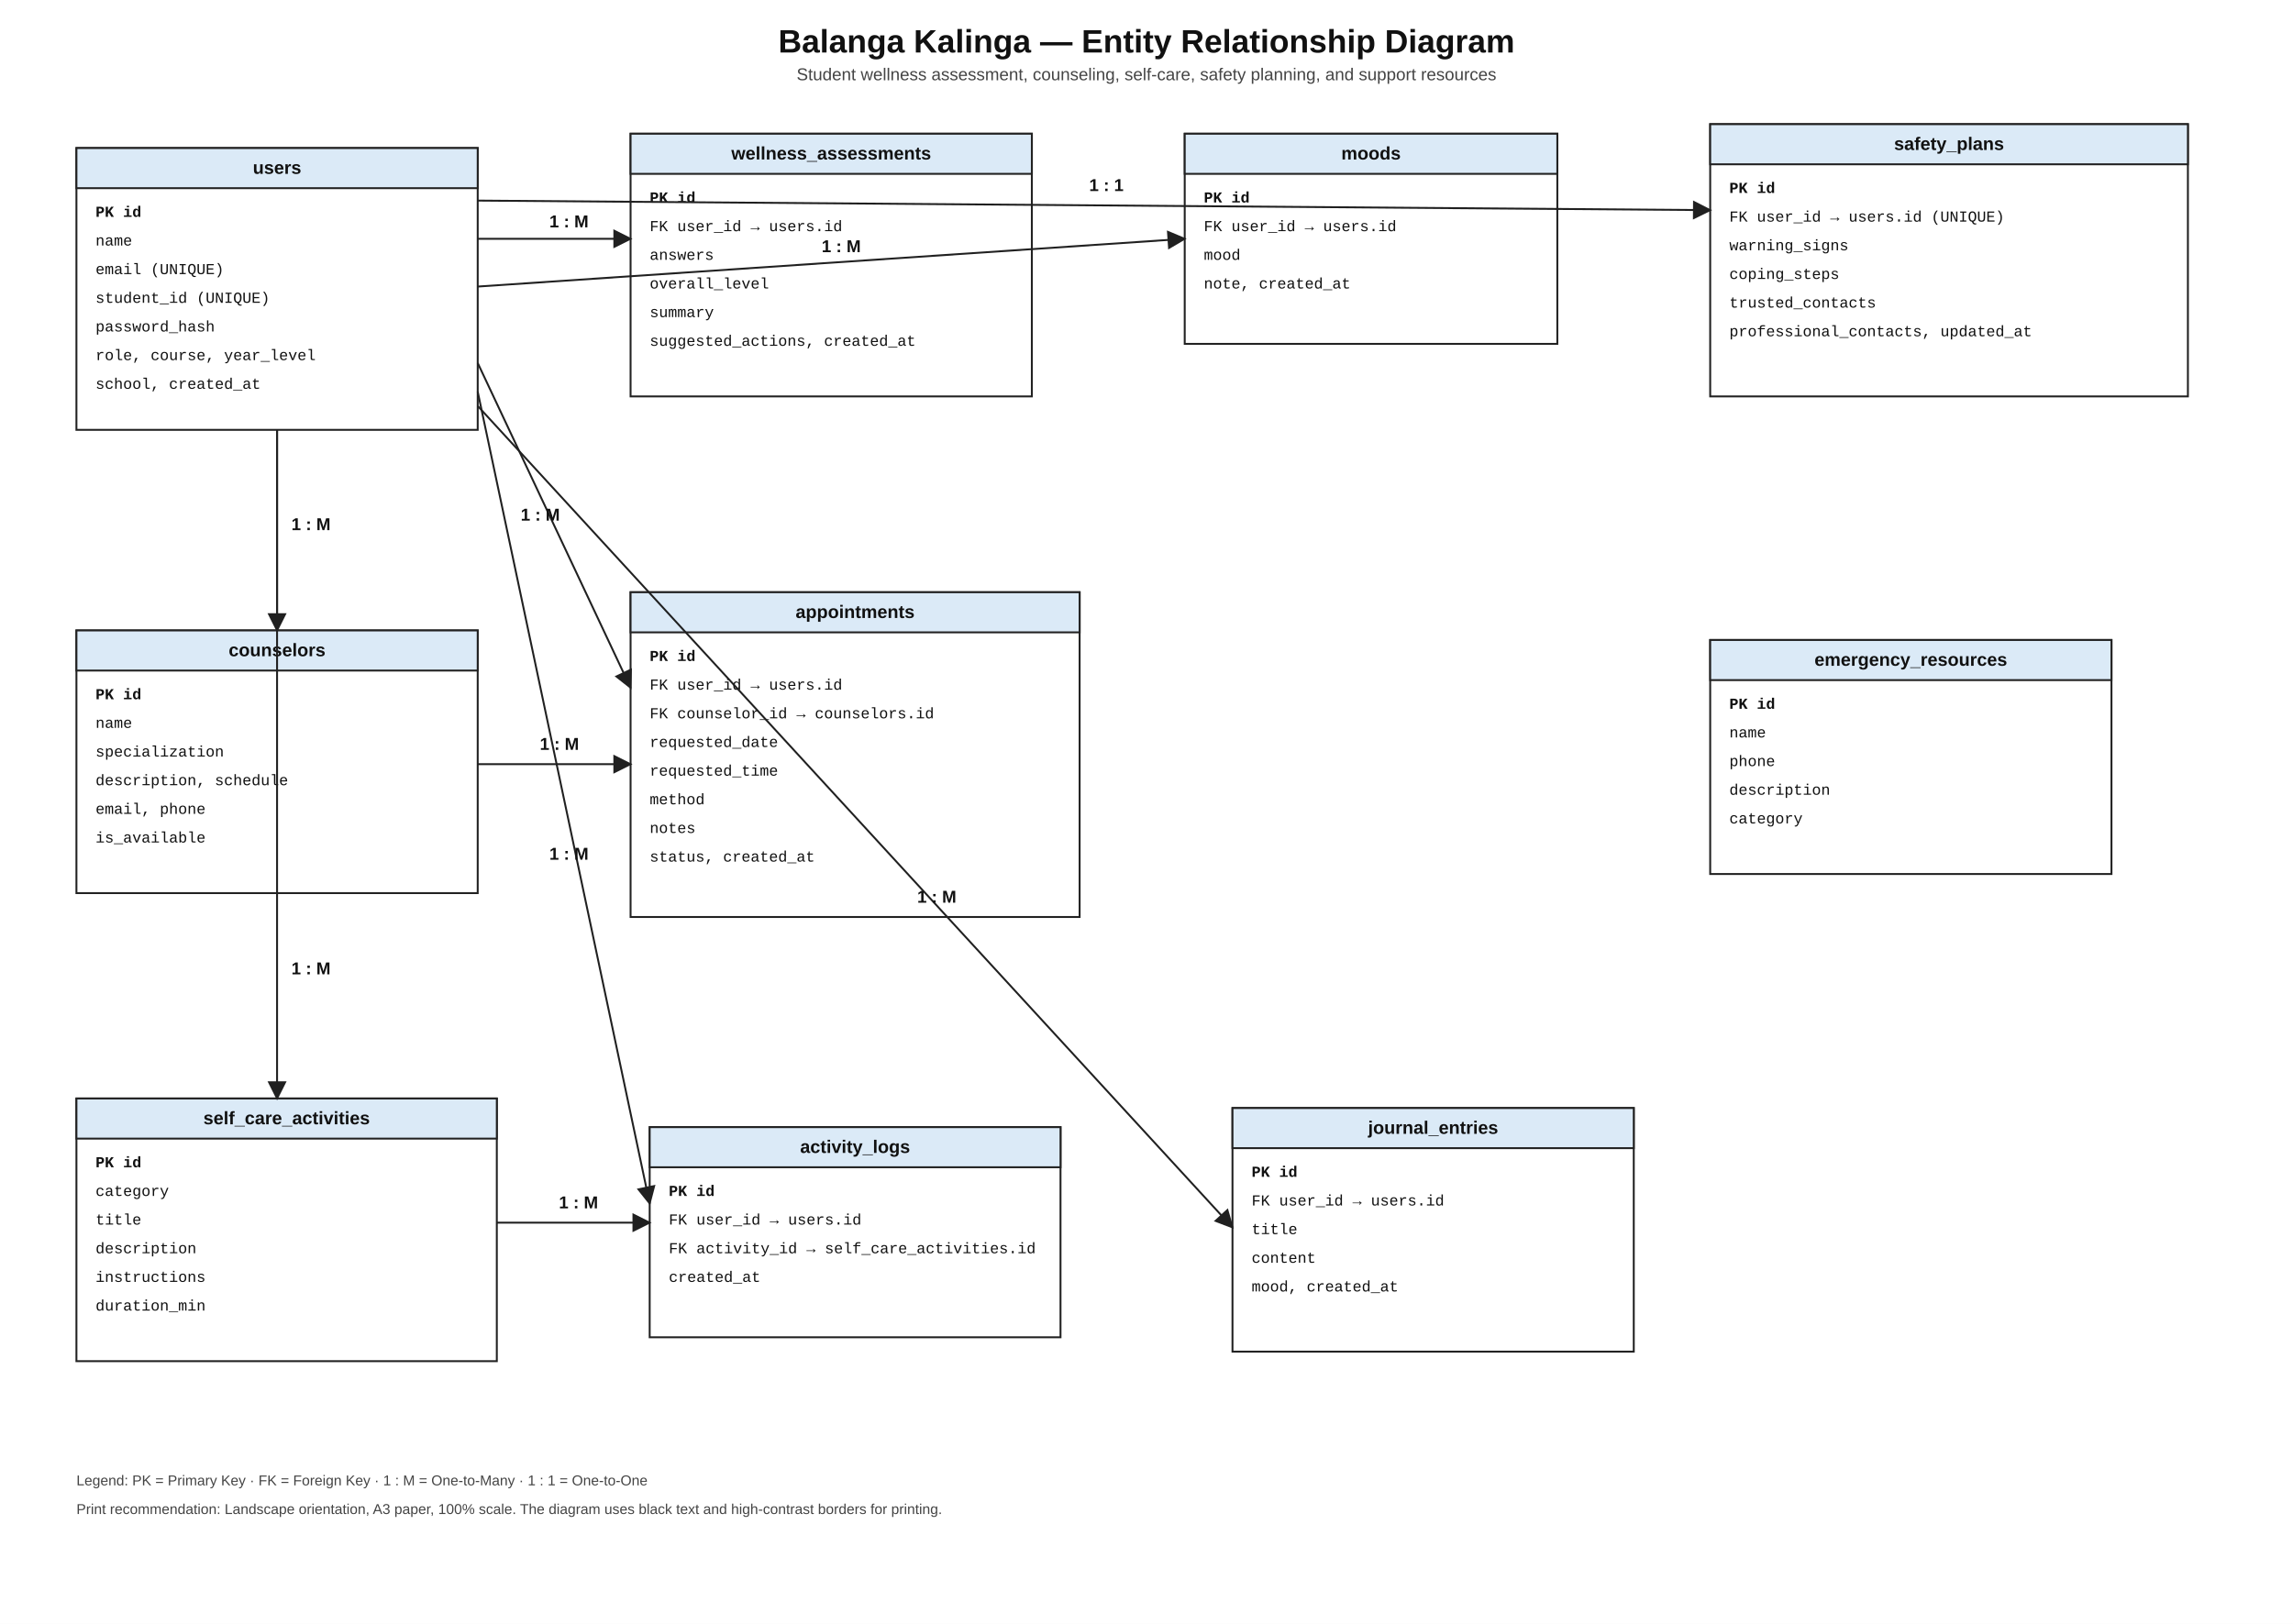
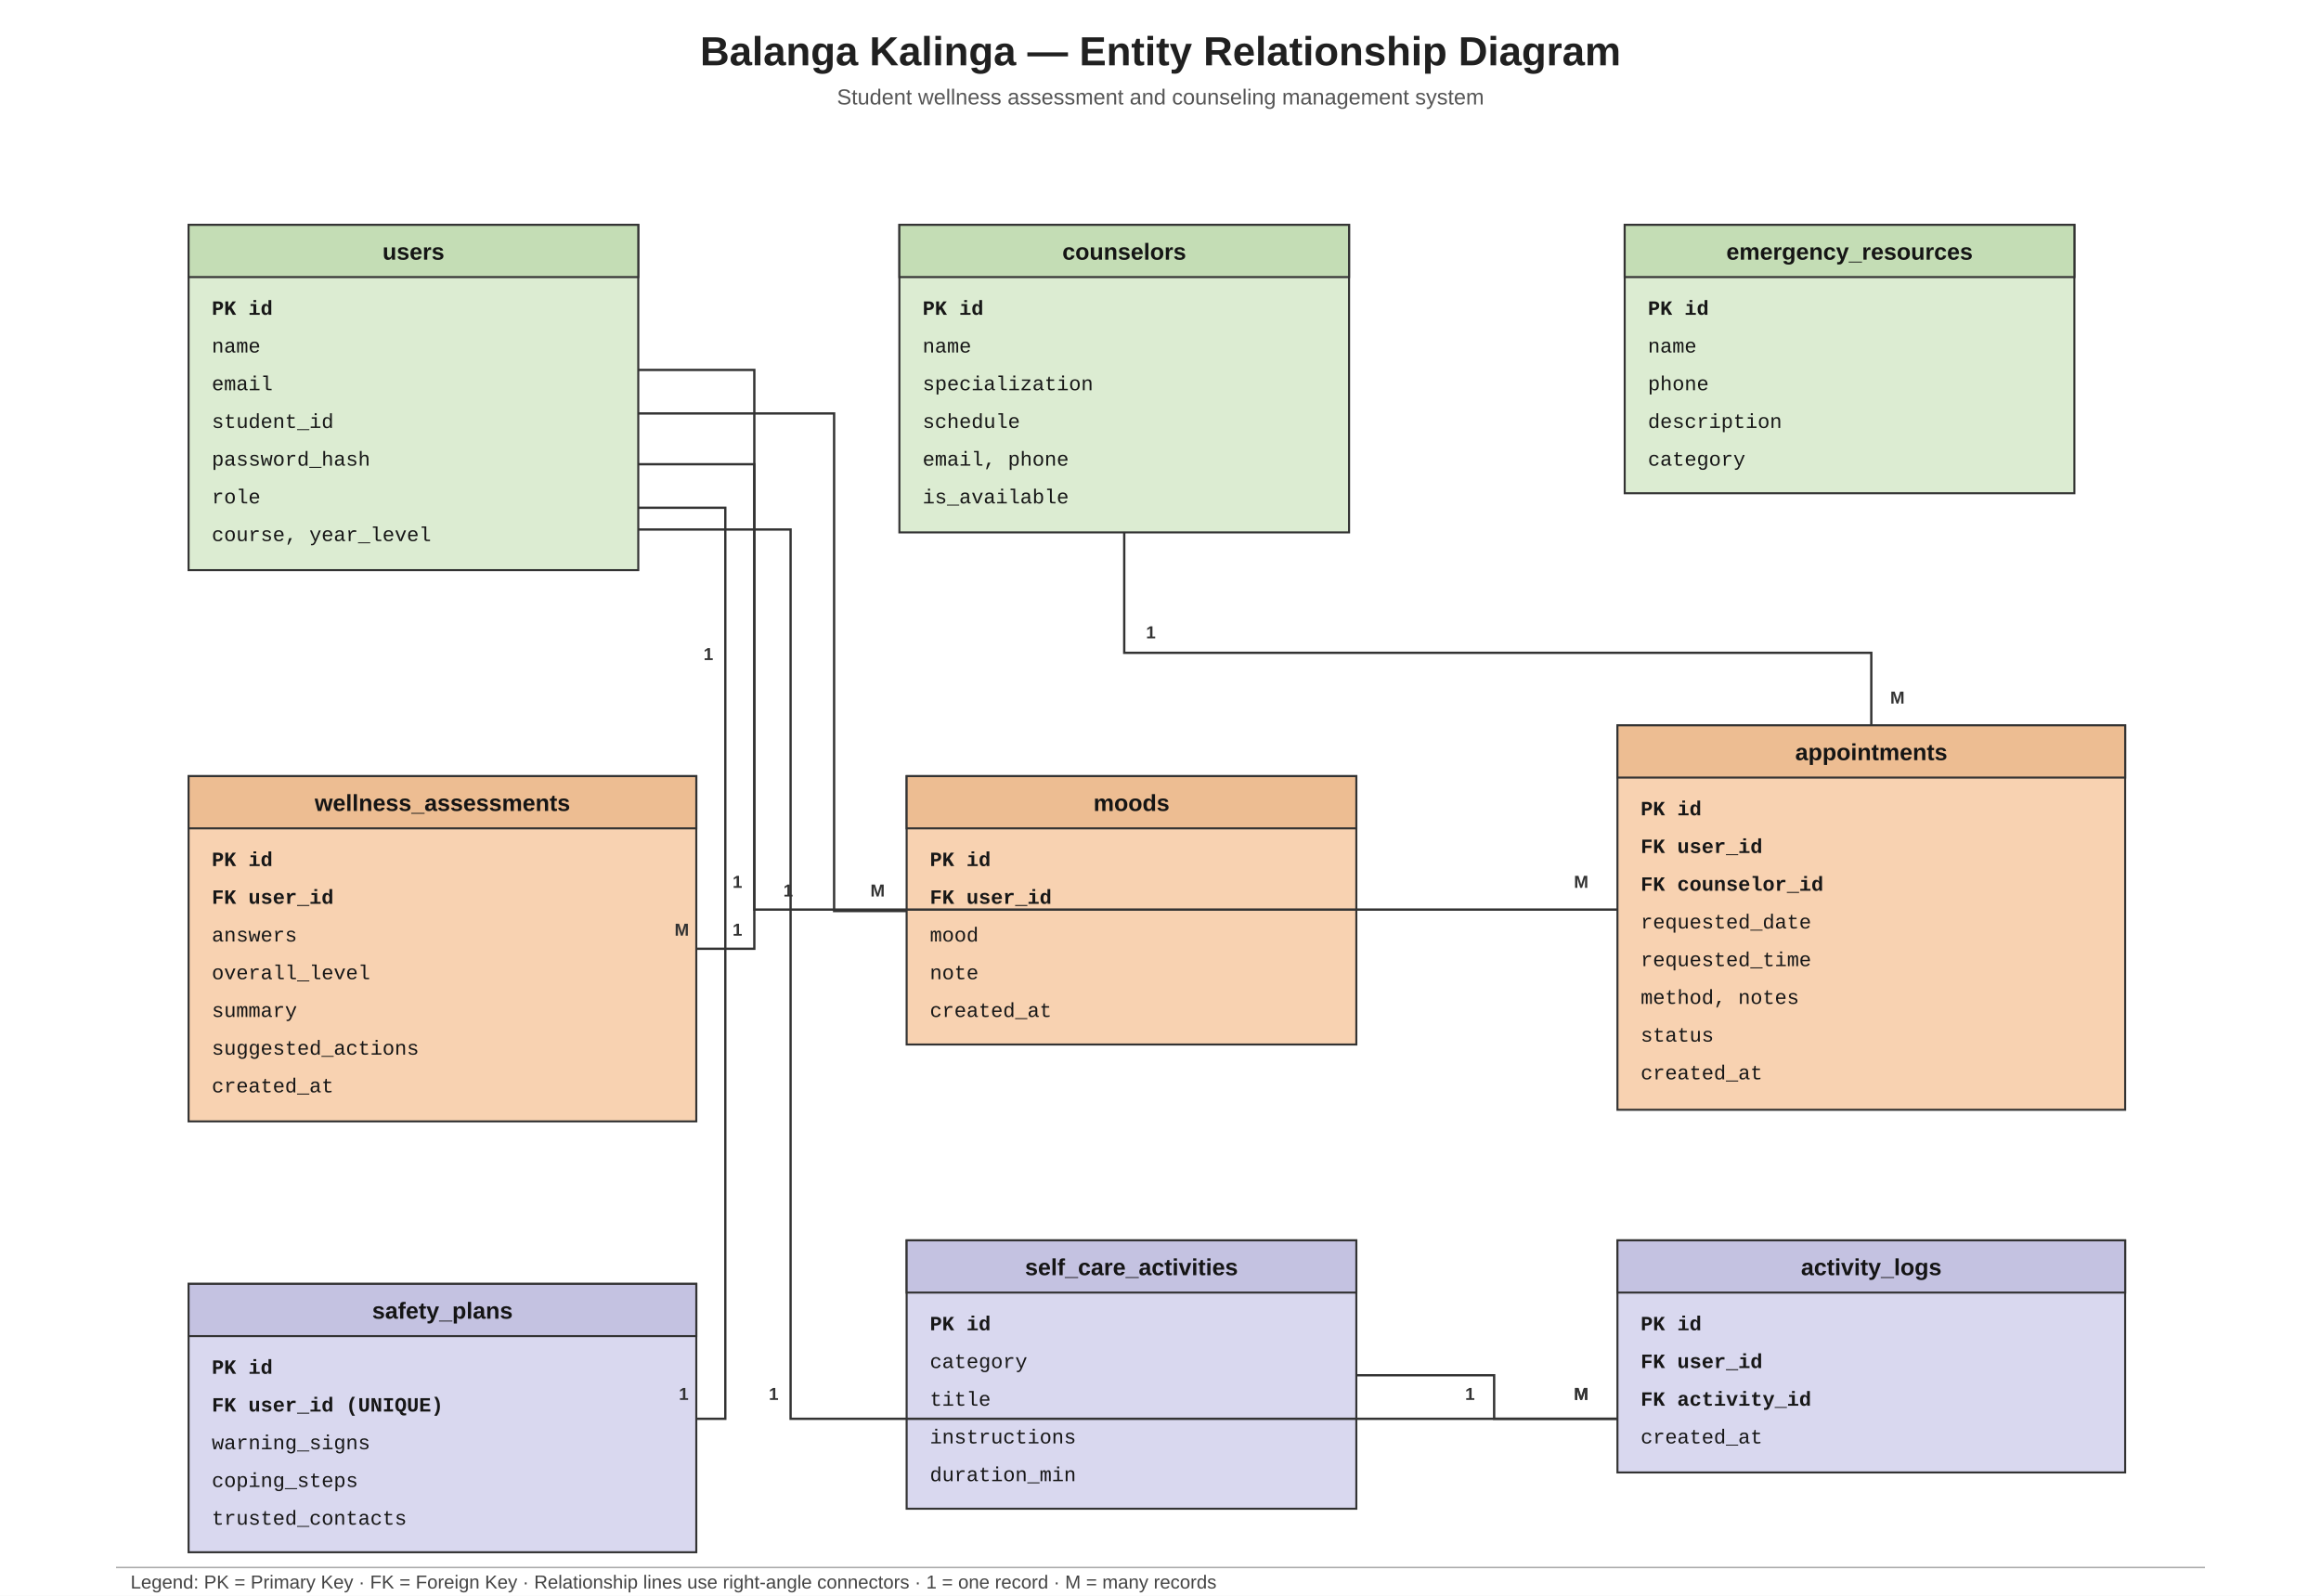
- <svg xmlns="http://www.w3.org/2000/svg" width="2400" height="1700" viewBox="0 0 2400 1700" role="img" aria-labelledby="title desc">
-   <defs>
-     <style>
-       .page { fill: #fff; }
-       .title { font: 700 34px Arial, sans-serif; fill: #111; text-anchor: middle; }
-       .subtitle { font: 18px Arial, sans-serif; fill: #444; text-anchor: middle; }
-       .tbl { fill: #fff; stroke: #222; stroke-width: 2; }
-       .head { fill: #dbeaf7; stroke: #222; stroke-width: 2; }
-       .name { font: 700 19px Arial, sans-serif; fill: #111; text-anchor: middle; }
-       .field { font: 16px 'Courier New', monospace; fill: #111; }
-       .pk { font-weight: 700; }
-       .note { font: 15px Arial, sans-serif; fill: #444; }
-       .rel { stroke: #202020; stroke-width: 2; fill: none; }
-       .card { font: 700 18px Arial, sans-serif; fill: #111; }
-     </style>
-     <marker id="arrow" markerWidth="10" markerHeight="10" refX="9" refY="5" orient="auto">
-       <path d="M0,0 L10,5 L0,10 z" fill="#202020" />
-     </marker>
-   </defs>
-   <rect class="page" width="2400" height="1700" />
-   <text x="1200" y="55" class="title">Balanga Kalinga — Entity Relationship Diagram</text>
-   <text x="1200" y="84" class="subtitle">Student wellness assessment, counseling, self-care, safety planning, and support resources</text>
-   <g transform="translate(80 155)">
-     <rect width="420" height="295" class="tbl" />
-     <rect width="420" height="42" class="head" />
-     <text x="210" y="27" class="name">users</text>
-     <text x="20" y="72" class="field pk">PK  id</text>
-     <text x="20" y="102" class="field">name</text>
-     <text x="20" y="132" class="field">email (UNIQUE)</text>
-     <text x="20" y="162" class="field">student_id (UNIQUE)</text>
-     <text x="20" y="192" class="field">password_hash</text>
-     <text x="20" y="222" class="field">role, course, year_level</text>
-     <text x="20" y="252" class="field">school, created_at</text>
+ <svg xmlns="http://www.w3.org/2000/svg" width="1600" height="1100" viewBox="0 0 1600 1100" role="img" aria-labelledby="title desc">
+   <style>
+     .bg { fill: #fff; }
+     .title { font: bold 28px Arial, sans-serif; fill: #202020; text-anchor: middle; }
+     .sub { font: 15px Arial, sans-serif; fill: #555; text-anchor: middle; }
+     .table { stroke: #333; stroke-width: 1.4; }
+     .head { stroke: #333; stroke-width: 1.4; }
+     .name { font: bold 16px Arial, sans-serif; fill: #151515; text-anchor: middle; }
+     .field { font: 14px 'Courier New', monospace; fill: #171717; }
+     .pk { font-weight: bold; }
+     .line { fill: none; stroke: #333; stroke-width: 1.6; }
+     .label { font: bold 12px Arial, sans-serif; fill: #333; }
+     .legend { font: 13px Arial, sans-serif; fill: #444; }
+   </style>
+   <rect class="bg" width="1600" height="1100" />
+   <text x="800" y="45" class="title">Balanga Kalinga — Entity Relationship Diagram</text>
+   <text x="800" y="72" class="sub">Student wellness assessment and counseling management system</text>
+   <g transform="translate(130 155)">
+     <rect width="310" height="238" fill="#dcecd2" class="table" />
+     <rect width="310" height="36" fill="#c4ddb5" class="head" />
+     <text x="155" y="24" class="name">users</text>
+     <text x="16" y="62" class="field pk">PK  id</text>
+     <text x="16" y="88" class="field">name</text>
+     <text x="16" y="114" class="field">email</text>
+     <text x="16" y="140" class="field">student_id</text>
+     <text x="16" y="166" class="field">password_hash</text>
+     <text x="16" y="192" class="field">role</text>
+     <text x="16" y="218" class="field">course, year_level</text>
  </g>
-   <g transform="translate(660 140)">
-     <rect width="420" height="275" class="tbl" />
-     <rect width="420" height="42" class="head" />
-     <text x="210" y="27" class="name">wellness_assessments</text>
-     <text x="20" y="72" class="field pk">PK  id</text>
-     <text x="20" y="102" class="field">FK  user_id → users.id</text>
-     <text x="20" y="132" class="field">answers</text>
-     <text x="20" y="162" class="field">overall_level</text>
-     <text x="20" y="192" class="field">summary</text>
-     <text x="20" y="222" class="field">suggested_actions, created_at</text>
+   <g transform="translate(620 155)">
+     <rect width="310" height="212" fill="#dcecd2" class="table" />
+     <rect width="310" height="36" fill="#c4ddb5" class="head" />
+     <text x="155" y="24" class="name">counselors</text>
+     <text x="16" y="62" class="field pk">PK  id</text>
+     <text x="16" y="88" class="field">name</text>
+     <text x="16" y="114" class="field">specialization</text>
+     <text x="16" y="140" class="field">schedule</text>
+     <text x="16" y="166" class="field">email, phone</text>
+     <text x="16" y="192" class="field">is_available</text>
  </g>
-   <g transform="translate(1240 140)">
-     <rect width="390" height="220" class="tbl" />
-     <rect width="390" height="42" class="head" />
-     <text x="195" y="27" class="name">moods</text>
-     <text x="20" y="72" class="field pk">PK  id</text>
-     <text x="20" y="102" class="field">FK  user_id → users.id</text>
-     <text x="20" y="132" class="field">mood</text>
-     <text x="20" y="162" class="field">note, created_at</text>
+   <g transform="translate(1120 155)">
+     <rect width="310" height="185" fill="#dcecd2" class="table" />
+     <rect width="310" height="36" fill="#c4ddb5" class="head" />
+     <text x="155" y="24" class="name">emergency_resources</text>
+     <text x="16" y="62" class="field pk">PK  id</text>
+     <text x="16" y="88" class="field">name</text>
+     <text x="16" y="114" class="field">phone</text>
+     <text x="16" y="140" class="field">description</text>
+     <text x="16" y="166" class="field">category</text>
  </g>
-   <g transform="translate(1790 130)">
-     <rect width="500" height="285" class="tbl" />
-     <rect width="500" height="42" class="head" />
-     <text x="250" y="27" class="name">safety_plans</text>
-     <text x="20" y="72" class="field pk">PK  id</text>
-     <text x="20" y="102" class="field">FK  user_id → users.id (UNIQUE)</text>
-     <text x="20" y="132" class="field">warning_signs</text>
-     <text x="20" y="162" class="field">coping_steps</text>
-     <text x="20" y="192" class="field">trusted_contacts</text>
-     <text x="20" y="222" class="field">professional_contacts, updated_at</text>
+   <g transform="translate(130 535)">
+     <rect width="350" height="238" fill="#f8d2b1" class="table" />
+     <rect width="350" height="36" fill="#edbd92" class="head" />
+     <text x="175" y="24" class="name">wellness_assessments</text>
+     <text x="16" y="62" class="field pk">PK  id</text>
+     <text x="16" y="88" class="field pk">FK  user_id</text>
+     <text x="16" y="114" class="field">answers</text>
+     <text x="16" y="140" class="field">overall_level</text>
+     <text x="16" y="166" class="field">summary</text>
+     <text x="16" y="192" class="field">suggested_actions</text>
+     <text x="16" y="218" class="field">created_at</text>
  </g>
-   <g transform="translate(80 660)">
-     <rect width="420" height="275" class="tbl" />
-     <rect width="420" height="42" class="head" />
-     <text x="210" y="27" class="name">counselors</text>
-     <text x="20" y="72" class="field pk">PK  id</text>
-     <text x="20" y="102" class="field">name</text>
-     <text x="20" y="132" class="field">specialization</text>
-     <text x="20" y="162" class="field">description, schedule</text>
-     <text x="20" y="192" class="field">email, phone</text>
-     <text x="20" y="222" class="field">is_available</text>
+   <g transform="translate(625 535)">
+     <rect width="310" height="185" fill="#f8d2b1" class="table" />
+     <rect width="310" height="36" fill="#edbd92" class="head" />
+     <text x="155" y="24" class="name">moods</text>
+     <text x="16" y="62" class="field pk">PK  id</text>
+     <text x="16" y="88" class="field pk">FK  user_id</text>
+     <text x="16" y="114" class="field">mood</text>
+     <text x="16" y="140" class="field">note</text>
+     <text x="16" y="166" class="field">created_at</text>
  </g>
-   <g transform="translate(660 620)">
-     <rect width="470" height="340" class="tbl" />
-     <rect width="470" height="42" class="head" />
-     <text x="235" y="27" class="name">appointments</text>
-     <text x="20" y="72" class="field pk">PK  id</text>
-     <text x="20" y="102" class="field">FK  user_id → users.id</text>
-     <text x="20" y="132" class="field">FK  counselor_id → counselors.id</text>
-     <text x="20" y="162" class="field">requested_date</text>
-     <text x="20" y="192" class="field">requested_time</text>
-     <text x="20" y="222" class="field">method</text>
-     <text x="20" y="252" class="field">notes</text>
-     <text x="20" y="282" class="field">status, created_at</text>
+   <g transform="translate(1115 500)">
+     <rect width="350" height="265" fill="#f8d2b1" class="table" />
+     <rect width="350" height="36" fill="#edbd92" class="head" />
+     <text x="175" y="24" class="name">appointments</text>
+     <text x="16" y="62" class="field pk">PK  id</text>
+     <text x="16" y="88" class="field pk">FK  user_id</text>
+     <text x="16" y="114" class="field pk">FK  counselor_id</text>
+     <text x="16" y="140" class="field">requested_date</text>
+     <text x="16" y="166" class="field">requested_time</text>
+     <text x="16" y="192" class="field">method, notes</text>
+     <text x="16" y="218" class="field">status</text>
+     <text x="16" y="244" class="field">created_at</text>
  </g>
-   <g transform="translate(1790 670)">
-     <rect width="420" height="245" class="tbl" />
-     <rect width="420" height="42" class="head" />
-     <text x="210" y="27" class="name">emergency_resources</text>
-     <text x="20" y="72" class="field pk">PK  id</text>
-     <text x="20" y="102" class="field">name</text>
-     <text x="20" y="132" class="field">phone</text>
-     <text x="20" y="162" class="field">description</text>
-     <text x="20" y="192" class="field">category</text>
+   <g transform="translate(130 885)">
+     <rect width="350" height="185" fill="#d9d8ef" class="table" />
+     <rect width="350" height="36" fill="#c4c2e1" class="head" />
+     <text x="175" y="24" class="name">safety_plans</text>
+     <text x="16" y="62" class="field pk">PK  id</text>
+     <text x="16" y="88" class="field pk">FK  user_id (UNIQUE)</text>
+     <text x="16" y="114" class="field">warning_signs</text>
+     <text x="16" y="140" class="field">coping_steps</text>
+     <text x="16" y="166" class="field">trusted_contacts</text>
  </g>
-   <g transform="translate(80 1150)">
-     <rect width="440" height="275" class="tbl" />
-     <rect width="440" height="42" class="head" />
-     <text x="220" y="27" class="name">self_care_activities</text>
-     <text x="20" y="72" class="field pk">PK  id</text>
-     <text x="20" y="102" class="field">category</text>
-     <text x="20" y="132" class="field">title</text>
-     <text x="20" y="162" class="field">description</text>
-     <text x="20" y="192" class="field">instructions</text>
-     <text x="20" y="222" class="field">duration_min</text>
+   <g transform="translate(625 855)">
+     <rect width="310" height="185" fill="#d9d8ef" class="table" />
+     <rect width="310" height="36" fill="#c4c2e1" class="head" />
+     <text x="155" y="24" class="name">self_care_activities</text>
+     <text x="16" y="62" class="field pk">PK  id</text>
+     <text x="16" y="88" class="field">category</text>
+     <text x="16" y="114" class="field">title</text>
+     <text x="16" y="140" class="field">instructions</text>
+     <text x="16" y="166" class="field">duration_min</text>
  </g>
-   <g transform="translate(680 1180)">
-     <rect width="430" height="220" class="tbl" />
-     <rect width="430" height="42" class="head" />
-     <text x="215" y="27" class="name">activity_logs</text>
-     <text x="20" y="72" class="field pk">PK  id</text>
-     <text x="20" y="102" class="field">FK  user_id → users.id</text>
-     <text x="20" y="132" class="field">FK  activity_id → self_care_activities.id</text>
-     <text x="20" y="162" class="field">created_at</text>
+   <g transform="translate(1115 855)">
+     <rect width="350" height="160" fill="#d9d8ef" class="table" />
+     <rect width="350" height="36" fill="#c4c2e1" class="head" />
+     <text x="175" y="24" class="name">activity_logs</text>
+     <text x="16" y="62" class="field pk">PK  id</text>
+     <text x="16" y="88" class="field pk">FK  user_id</text>
+     <text x="16" y="114" class="field pk">FK  activity_id</text>
+     <text x="16" y="140" class="field">created_at</text>
  </g>
-   <g transform="translate(1290 1160)">
-     <rect width="420" height="255" class="tbl" />
-     <rect width="420" height="42" class="head" />
-     <text x="210" y="27" class="name">journal_entries</text>
-     <text x="20" y="72" class="field pk">PK  id</text>
-     <text x="20" y="102" class="field">FK  user_id → users.id</text>
-     <text x="20" y="132" class="field">title</text>
-     <text x="20" y="162" class="field">content</text>
-     <text x="20" y="192" class="field">mood, created_at</text>
-   </g>
-   <path d="M500 250 L660 250" class="rel" marker-end="url(#arrow)" />
-   <text x="575" y="238" class="card">1 : M</text>
-   <path d="M500 300 L1240 250" class="rel" marker-end="url(#arrow)" />
-   <text x="860" y="264" class="card">1 : M</text>
-   <path d="M500 210 L1790 220" class="rel" marker-end="url(#arrow)" />
-   <text x="1140" y="200" class="card">1 : 1</text>
-   <path d="M290 450 L290 660" class="rel" marker-end="url(#arrow)" />
-   <text x="305" y="555" class="card">1 : M</text>
-   <path d="M500 380 L660 720" class="rel" marker-end="url(#arrow)" />
-   <text x="545" y="545" class="card">1 : M</text>
-   <path d="M500 800 L660 800" class="rel" marker-end="url(#arrow)" />
-   <text x="565" y="785" class="card">1 : M</text>
-   <path d="M290 450 L290 1150" class="rel" marker-end="url(#arrow)" />
-   <text x="305" y="1020" class="card">1 : M</text>
-   <path d="M500 410 L680 1260" class="rel" marker-end="url(#arrow)" />
-   <text x="575" y="900" class="card">1 : M</text>
-   <path d="M520 1280 L680 1280" class="rel" marker-end="url(#arrow)" />
-   <text x="585" y="1265" class="card">1 : M</text>
-   <path d="M500 425 L1290 1285" class="rel" marker-end="url(#arrow)" />
-   <text x="960" y="945" class="card">1 : M</text>
-   <text x="80" y="1555" class="note">Legend: PK = Primary Key · FK = Foreign Key · 1 : M = One-to-Many · 1 : 1 = One-to-One</text>
-   <text x="80" y="1585" class="note">Print recommendation: Landscape orientation, A3 paper, 100% scale. The diagram uses black text and high-contrast borders for printing.</text>
+   <path d="M440 255 H520 V654 H480" class="line" />
+   <text x="505" y="645" class="label">1</text>
+   <text x="465" y="645" class="label">M</text>
+   <path d="M440 285 H575 V628 H625" class="line" />
+   <text x="540" y="618" class="label">1</text>
+   <text x="600" y="618" class="label">M</text>
+   <path d="M440 320 H520 V627 H1115" class="line" />
+   <text x="505" y="612" class="label">1</text>
+   <text x="1085" y="612" class="label">M</text>
+   <path d="M775 367 V450 H1290 V500" class="line" />
+   <text x="790" y="440" class="label">1</text>
+   <text x="1303" y="485" class="label">M</text>
+   <path d="M440 365 H545 V978 H1115" class="line" />
+   <text x="530" y="965" class="label">1</text>
+   <text x="1085" y="965" class="label">M</text>
+   <path d="M440 350 H500 V978 H480" class="line" />
+   <text x="485" y="455" class="label">1</text>
+   <text x="468" y="965" class="label">1</text>
+   <path d="M935 948 H1030 V978 H1115" class="line" />
+   <text x="1010" y="965" class="label">1</text>
+   <text x="1085" y="965" class="label">M</text>
+   <rect x="80" y="1080" width="1440" height="1" fill="#aaa" />
+   <text x="90" y="1095" class="legend">Legend: PK = Primary Key · FK = Foreign Key · Relationship lines use right-angle connectors · 1 = one record · M = many records</text>
</svg>
